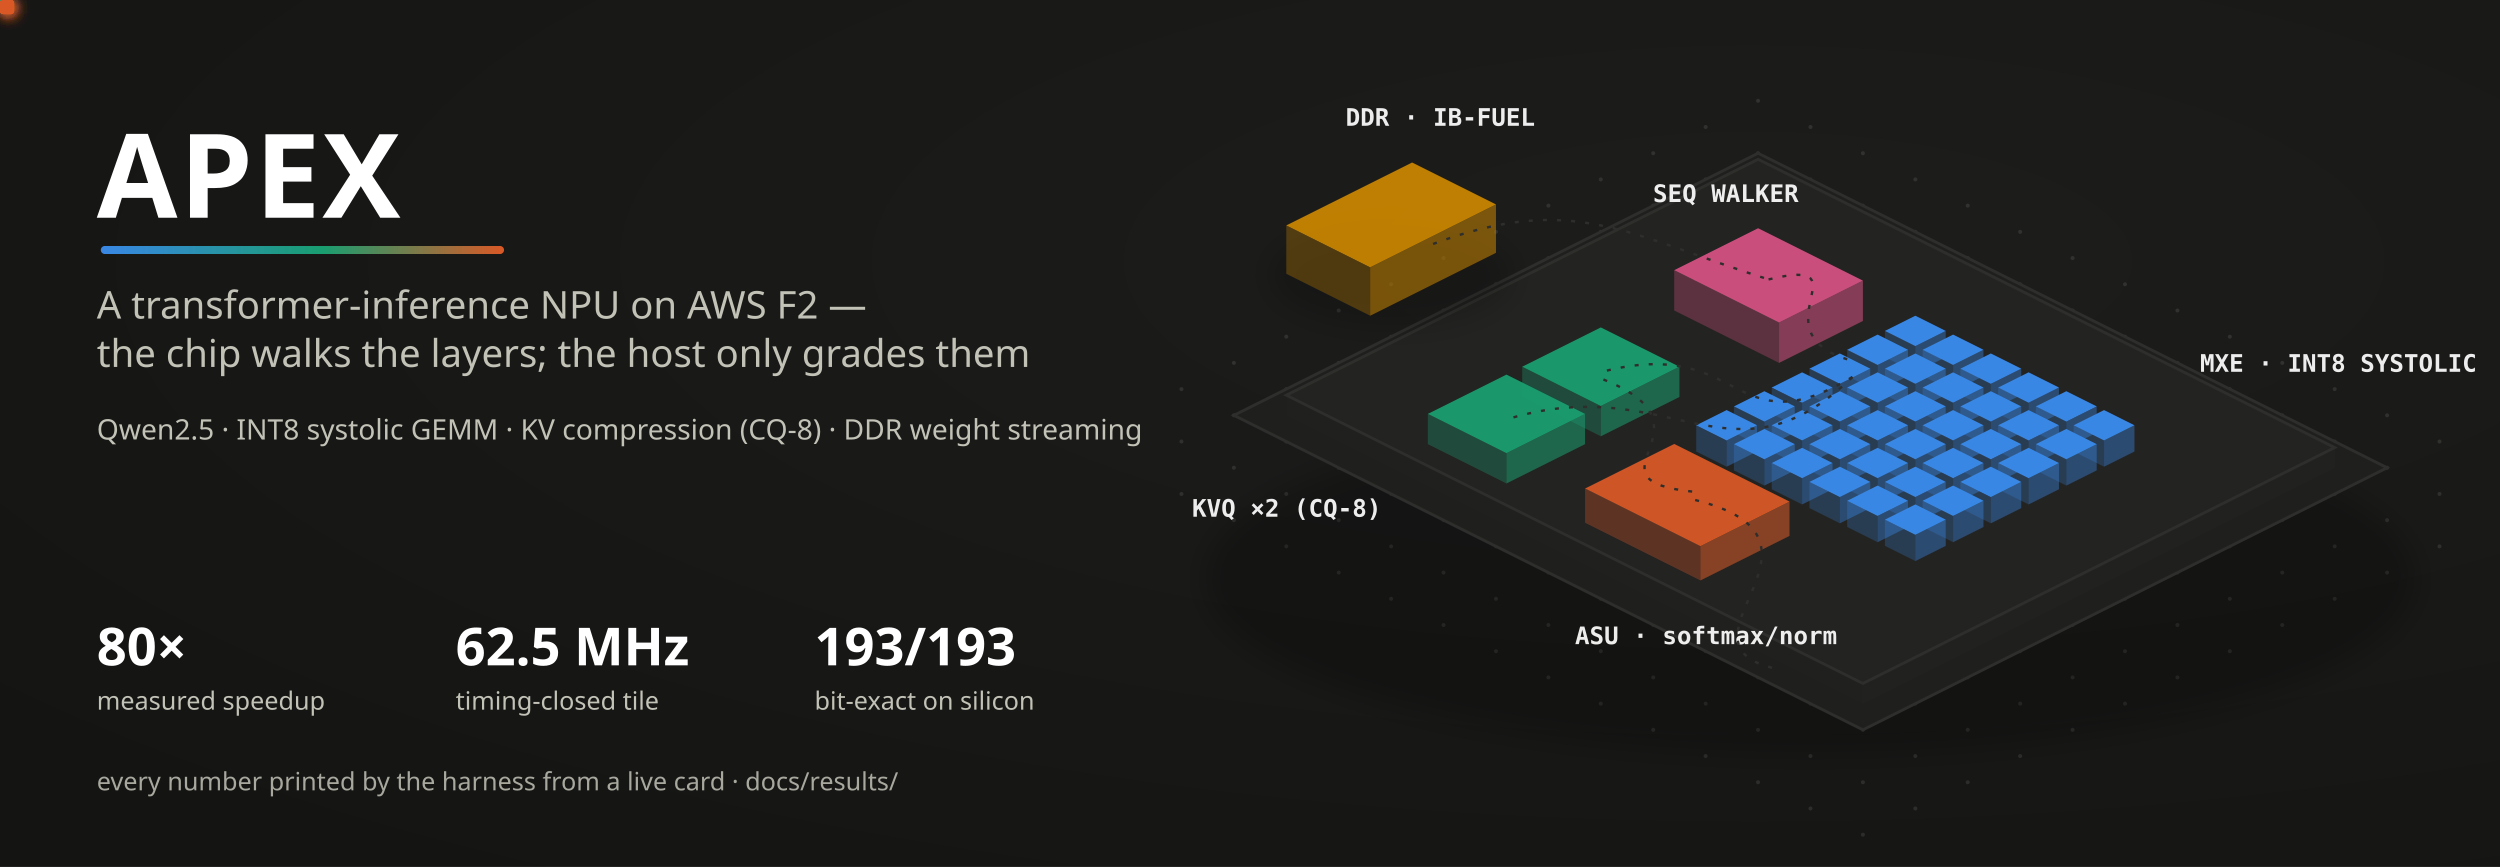
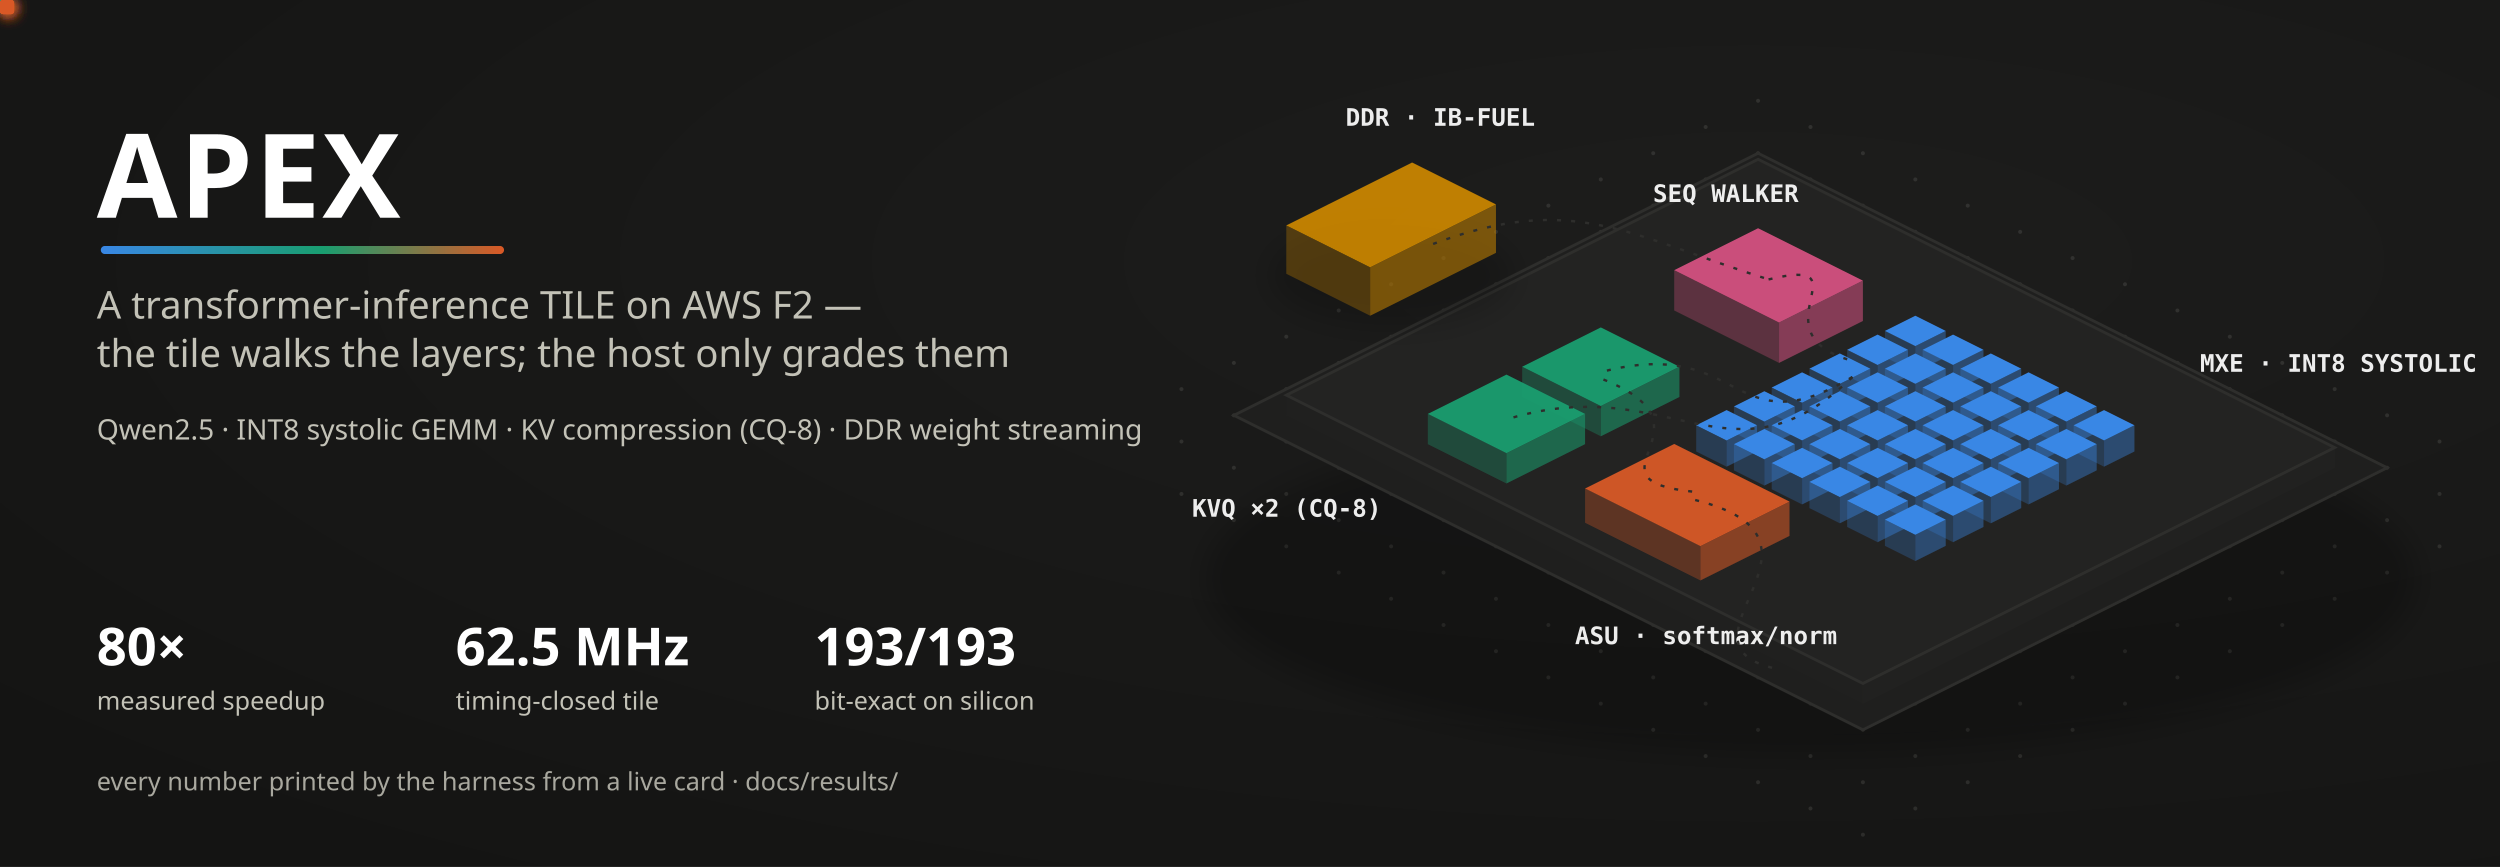
<svg xmlns="http://www.w3.org/2000/svg" viewBox="0 0 1240 430" font-family="ui-sans-serif,system-ui">
  <defs>
    <radialGradient id="bg" cx="70%" cy="30%" r="90%">
      <stop offset="0%" stop-color="#1d1d1c" />
      <stop offset="100%" stop-color="#141413" />
    </radialGradient>
    <filter id="soft" x="-60%" y="-60%" width="220%" height="220%">
      <feGaussianBlur stdDeviation="7" />
    </filter>
    <filter id="glow" x="-120%" y="-120%" width="340%" height="340%">
      <feGaussianBlur stdDeviation="3.4" result="b" />
      <feMerge>
        <feMergeNode in="b" />
        <feMergeNode in="SourceGraphic" />
      </feMerge>
    </filter>
    <linearGradient id="under" x1="0" y1="0" x2="1" y2="0">
      <stop offset="0%" stop-color="#3987e5" />
      <stop offset="55%" stop-color="#199e70" />
      <stop offset="100%" stop-color="#d95926" />
    </linearGradient>
  </defs>
  <rect width="1240" height="430" fill="url(#bg)" />
  <circle cx="872" cy="50" r="1" fill="#c3c2b7" opacity="0.13" />
  <circle cx="846" cy="63" r="1" fill="#c3c2b7" opacity="0.13" />
  <circle cx="820" cy="76" r="1" fill="#c3c2b7" opacity="0.13" />
  <circle cx="794" cy="89" r="1" fill="#c3c2b7" opacity="0.13" />
  <circle cx="768" cy="102" r="1" fill="#c3c2b7" opacity="0.13" />
  <circle cx="742" cy="115" r="1" fill="#c3c2b7" opacity="0.13" />
  <circle cx="716" cy="128" r="1" fill="#c3c2b7" opacity="0.13" />
  <circle cx="690" cy="141" r="1" fill="#c3c2b7" opacity="0.13" />
  <circle cx="664" cy="154" r="1" fill="#c3c2b7" opacity="0.13" />
  <circle cx="638" cy="167" r="1" fill="#c3c2b7" opacity="0.13" />
  <circle cx="612" cy="180" r="1" fill="#c3c2b7" opacity="0.13" />
  <circle cx="586" cy="193" r="1" fill="#c3c2b7" opacity="0.13" />
  <circle cx="898" cy="63" r="1" fill="#c3c2b7" opacity="0.13" />
  <circle cx="872" cy="76" r="1" fill="#c3c2b7" opacity="0.13" />
  <circle cx="846" cy="89" r="1" fill="#c3c2b7" opacity="0.13" />
  <circle cx="820" cy="102" r="1" fill="#c3c2b7" opacity="0.13" />
  <circle cx="794" cy="115" r="1" fill="#c3c2b7" opacity="0.13" />
  <circle cx="768" cy="128" r="1" fill="#c3c2b7" opacity="0.13" />
  <circle cx="742" cy="141" r="1" fill="#c3c2b7" opacity="0.13" />
  <circle cx="716" cy="154" r="1" fill="#c3c2b7" opacity="0.13" />
  <circle cx="690" cy="167" r="1" fill="#c3c2b7" opacity="0.13" />
  <circle cx="664" cy="180" r="1" fill="#c3c2b7" opacity="0.13" />
  <circle cx="638" cy="193" r="1" fill="#c3c2b7" opacity="0.13" />
  <circle cx="612" cy="206" r="1" fill="#c3c2b7" opacity="0.13" />
  <circle cx="586" cy="219" r="1" fill="#c3c2b7" opacity="0.13" />
  <circle cx="924" cy="76" r="1" fill="#c3c2b7" opacity="0.13" />
  <circle cx="898" cy="89" r="1" fill="#c3c2b7" opacity="0.13" />
  <circle cx="872" cy="102" r="1" fill="#c3c2b7" opacity="0.13" />
  <circle cx="846" cy="115" r="1" fill="#c3c2b7" opacity="0.13" />
  <circle cx="820" cy="128" r="1" fill="#c3c2b7" opacity="0.13" />
  <circle cx="794" cy="141" r="1" fill="#c3c2b7" opacity="0.13" />
  <circle cx="768" cy="154" r="1" fill="#c3c2b7" opacity="0.13" />
  <circle cx="742" cy="167" r="1" fill="#c3c2b7" opacity="0.13" />
  <circle cx="716" cy="180" r="1" fill="#c3c2b7" opacity="0.13" />
  <circle cx="690" cy="193" r="1" fill="#c3c2b7" opacity="0.13" />
  <circle cx="664" cy="206" r="1" fill="#c3c2b7" opacity="0.13" />
  <circle cx="638" cy="219" r="1" fill="#c3c2b7" opacity="0.13" />
  <circle cx="612" cy="232" r="1" fill="#c3c2b7" opacity="0.13" />
  <circle cx="586" cy="245" r="1" fill="#c3c2b7" opacity="0.13" />
  <circle cx="950" cy="89" r="1" fill="#c3c2b7" opacity="0.13" />
  <circle cx="924" cy="102" r="1" fill="#c3c2b7" opacity="0.13" />
  <circle cx="898" cy="115" r="1" fill="#c3c2b7" opacity="0.13" />
  <circle cx="872" cy="128" r="1" fill="#c3c2b7" opacity="0.13" />
  <circle cx="846" cy="141" r="1" fill="#c3c2b7" opacity="0.13" />
  <circle cx="820" cy="154" r="1" fill="#c3c2b7" opacity="0.13" />
  <circle cx="794" cy="167" r="1" fill="#c3c2b7" opacity="0.13" />
  <circle cx="768" cy="180" r="1" fill="#c3c2b7" opacity="0.13" />
  <circle cx="742" cy="193" r="1" fill="#c3c2b7" opacity="0.13" />
  <circle cx="716" cy="206" r="1" fill="#c3c2b7" opacity="0.13" />
  <circle cx="690" cy="219" r="1" fill="#c3c2b7" opacity="0.13" />
  <circle cx="664" cy="232" r="1" fill="#c3c2b7" opacity="0.13" />
  <circle cx="638" cy="245" r="1" fill="#c3c2b7" opacity="0.13" />
  <circle cx="612" cy="258" r="1" fill="#c3c2b7" opacity="0.13" />
  <circle cx="976" cy="102" r="1" fill="#c3c2b7" opacity="0.13" />
  <circle cx="950" cy="115" r="1" fill="#c3c2b7" opacity="0.13" />
  <circle cx="924" cy="128" r="1" fill="#c3c2b7" opacity="0.13" />
  <circle cx="898" cy="141" r="1" fill="#c3c2b7" opacity="0.13" />
  <circle cx="872" cy="154" r="1" fill="#c3c2b7" opacity="0.13" />
  <circle cx="846" cy="167" r="1" fill="#c3c2b7" opacity="0.13" />
  <circle cx="820" cy="180" r="1" fill="#c3c2b7" opacity="0.13" />
  <circle cx="794" cy="193" r="1" fill="#c3c2b7" opacity="0.13" />
  <circle cx="768" cy="206" r="1" fill="#c3c2b7" opacity="0.13" />
  <circle cx="742" cy="219" r="1" fill="#c3c2b7" opacity="0.13" />
  <circle cx="716" cy="232" r="1" fill="#c3c2b7" opacity="0.13" />
  <circle cx="690" cy="245" r="1" fill="#c3c2b7" opacity="0.13" />
  <circle cx="664" cy="258" r="1" fill="#c3c2b7" opacity="0.13" />
  <circle cx="638" cy="271" r="1" fill="#c3c2b7" opacity="0.13" />
  <circle cx="1002" cy="115" r="1" fill="#c3c2b7" opacity="0.13" />
  <circle cx="976" cy="128" r="1" fill="#c3c2b7" opacity="0.13" />
  <circle cx="950" cy="141" r="1" fill="#c3c2b7" opacity="0.13" />
  <circle cx="924" cy="154" r="1" fill="#c3c2b7" opacity="0.13" />
  <circle cx="898" cy="167" r="1" fill="#c3c2b7" opacity="0.13" />
  <circle cx="872" cy="180" r="1" fill="#c3c2b7" opacity="0.13" />
  <circle cx="846" cy="193" r="1" fill="#c3c2b7" opacity="0.13" />
  <circle cx="820" cy="206" r="1" fill="#c3c2b7" opacity="0.13" />
  <circle cx="794" cy="219" r="1" fill="#c3c2b7" opacity="0.13" />
  <circle cx="768" cy="232" r="1" fill="#c3c2b7" opacity="0.13" />
  <circle cx="742" cy="245" r="1" fill="#c3c2b7" opacity="0.13" />
  <circle cx="716" cy="258" r="1" fill="#c3c2b7" opacity="0.13" />
  <circle cx="690" cy="271" r="1" fill="#c3c2b7" opacity="0.13" />
  <circle cx="664" cy="284" r="1" fill="#c3c2b7" opacity="0.13" />
  <circle cx="1028" cy="128" r="1" fill="#c3c2b7" opacity="0.13" />
  <circle cx="1002" cy="141" r="1" fill="#c3c2b7" opacity="0.13" />
  <circle cx="976" cy="154" r="1" fill="#c3c2b7" opacity="0.13" />
  <circle cx="950" cy="167" r="1" fill="#c3c2b7" opacity="0.13" />
  <circle cx="924" cy="180" r="1" fill="#c3c2b7" opacity="0.13" />
  <circle cx="898" cy="193" r="1" fill="#c3c2b7" opacity="0.13" />
  <circle cx="872" cy="206" r="1" fill="#c3c2b7" opacity="0.13" />
  <circle cx="846" cy="219" r="1" fill="#c3c2b7" opacity="0.13" />
  <circle cx="820" cy="232" r="1" fill="#c3c2b7" opacity="0.13" />
  <circle cx="794" cy="245" r="1" fill="#c3c2b7" opacity="0.13" />
  <circle cx="768" cy="258" r="1" fill="#c3c2b7" opacity="0.13" />
  <circle cx="742" cy="271" r="1" fill="#c3c2b7" opacity="0.13" />
  <circle cx="716" cy="284" r="1" fill="#c3c2b7" opacity="0.13" />
  <circle cx="690" cy="297" r="1" fill="#c3c2b7" opacity="0.13" />
  <circle cx="1054" cy="141" r="1" fill="#c3c2b7" opacity="0.13" />
  <circle cx="1028" cy="154" r="1" fill="#c3c2b7" opacity="0.13" />
  <circle cx="1002" cy="167" r="1" fill="#c3c2b7" opacity="0.13" />
  <circle cx="976" cy="180" r="1" fill="#c3c2b7" opacity="0.13" />
  <circle cx="950" cy="193" r="1" fill="#c3c2b7" opacity="0.13" />
  <circle cx="924" cy="206" r="1" fill="#c3c2b7" opacity="0.13" />
  <circle cx="898" cy="219" r="1" fill="#c3c2b7" opacity="0.13" />
  <circle cx="872" cy="232" r="1" fill="#c3c2b7" opacity="0.13" />
  <circle cx="846" cy="245" r="1" fill="#c3c2b7" opacity="0.13" />
  <circle cx="820" cy="258" r="1" fill="#c3c2b7" opacity="0.13" />
  <circle cx="794" cy="271" r="1" fill="#c3c2b7" opacity="0.13" />
  <circle cx="768" cy="284" r="1" fill="#c3c2b7" opacity="0.13" />
  <circle cx="742" cy="297" r="1" fill="#c3c2b7" opacity="0.13" />
  <circle cx="716" cy="310" r="1" fill="#c3c2b7" opacity="0.13" />
  <circle cx="1080" cy="154" r="1" fill="#c3c2b7" opacity="0.13" />
  <circle cx="1054" cy="167" r="1" fill="#c3c2b7" opacity="0.13" />
  <circle cx="1028" cy="180" r="1" fill="#c3c2b7" opacity="0.13" />
  <circle cx="1002" cy="193" r="1" fill="#c3c2b7" opacity="0.13" />
  <circle cx="976" cy="206" r="1" fill="#c3c2b7" opacity="0.13" />
  <circle cx="950" cy="219" r="1" fill="#c3c2b7" opacity="0.13" />
  <circle cx="924" cy="232" r="1" fill="#c3c2b7" opacity="0.13" />
  <circle cx="898" cy="245" r="1" fill="#c3c2b7" opacity="0.13" />
  <circle cx="872" cy="258" r="1" fill="#c3c2b7" opacity="0.13" />
  <circle cx="846" cy="271" r="1" fill="#c3c2b7" opacity="0.13" />
  <circle cx="820" cy="284" r="1" fill="#c3c2b7" opacity="0.13" />
  <circle cx="794" cy="297" r="1" fill="#c3c2b7" opacity="0.13" />
  <circle cx="768" cy="310" r="1" fill="#c3c2b7" opacity="0.13" />
  <circle cx="742" cy="323" r="1" fill="#c3c2b7" opacity="0.13" />
  <circle cx="1106" cy="167" r="1" fill="#c3c2b7" opacity="0.13" />
  <circle cx="1080" cy="180" r="1" fill="#c3c2b7" opacity="0.13" />
  <circle cx="1054" cy="193" r="1" fill="#c3c2b7" opacity="0.13" />
  <circle cx="1028" cy="206" r="1" fill="#c3c2b7" opacity="0.13" />
  <circle cx="1002" cy="219" r="1" fill="#c3c2b7" opacity="0.13" />
  <circle cx="976" cy="232" r="1" fill="#c3c2b7" opacity="0.13" />
  <circle cx="950" cy="245" r="1" fill="#c3c2b7" opacity="0.13" />
  <circle cx="924" cy="258" r="1" fill="#c3c2b7" opacity="0.13" />
  <circle cx="898" cy="271" r="1" fill="#c3c2b7" opacity="0.13" />
  <circle cx="872" cy="284" r="1" fill="#c3c2b7" opacity="0.13" />
  <circle cx="846" cy="297" r="1" fill="#c3c2b7" opacity="0.13" />
  <circle cx="820" cy="310" r="1" fill="#c3c2b7" opacity="0.13" />
  <circle cx="794" cy="323" r="1" fill="#c3c2b7" opacity="0.13" />
  <circle cx="768" cy="336" r="1" fill="#c3c2b7" opacity="0.13" />
  <circle cx="1132" cy="180" r="1" fill="#c3c2b7" opacity="0.13" />
  <circle cx="1106" cy="193" r="1" fill="#c3c2b7" opacity="0.13" />
  <circle cx="1080" cy="206" r="1" fill="#c3c2b7" opacity="0.13" />
  <circle cx="1054" cy="219" r="1" fill="#c3c2b7" opacity="0.13" />
  <circle cx="1028" cy="232" r="1" fill="#c3c2b7" opacity="0.13" />
  <circle cx="1002" cy="245" r="1" fill="#c3c2b7" opacity="0.13" />
  <circle cx="976" cy="258" r="1" fill="#c3c2b7" opacity="0.13" />
  <circle cx="950" cy="271" r="1" fill="#c3c2b7" opacity="0.13" />
  <circle cx="924" cy="284" r="1" fill="#c3c2b7" opacity="0.13" />
  <circle cx="898" cy="297" r="1" fill="#c3c2b7" opacity="0.13" />
  <circle cx="872" cy="310" r="1" fill="#c3c2b7" opacity="0.13" />
  <circle cx="846" cy="323" r="1" fill="#c3c2b7" opacity="0.13" />
  <circle cx="820" cy="336" r="1" fill="#c3c2b7" opacity="0.13" />
  <circle cx="794" cy="349" r="1" fill="#c3c2b7" opacity="0.13" />
  <circle cx="1158" cy="193" r="1" fill="#c3c2b7" opacity="0.13" />
  <circle cx="1132" cy="206" r="1" fill="#c3c2b7" opacity="0.13" />
  <circle cx="1106" cy="219" r="1" fill="#c3c2b7" opacity="0.13" />
  <circle cx="1080" cy="232" r="1" fill="#c3c2b7" opacity="0.13" />
  <circle cx="1054" cy="245" r="1" fill="#c3c2b7" opacity="0.13" />
  <circle cx="1028" cy="258" r="1" fill="#c3c2b7" opacity="0.13" />
  <circle cx="1002" cy="271" r="1" fill="#c3c2b7" opacity="0.13" />
  <circle cx="976" cy="284" r="1" fill="#c3c2b7" opacity="0.13" />
  <circle cx="950" cy="297" r="1" fill="#c3c2b7" opacity="0.13" />
  <circle cx="924" cy="310" r="1" fill="#c3c2b7" opacity="0.13" />
  <circle cx="898" cy="323" r="1" fill="#c3c2b7" opacity="0.13" />
  <circle cx="872" cy="336" r="1" fill="#c3c2b7" opacity="0.13" />
  <circle cx="846" cy="349" r="1" fill="#c3c2b7" opacity="0.13" />
  <circle cx="820" cy="362" r="1" fill="#c3c2b7" opacity="0.13" />
  <circle cx="1184" cy="206" r="1" fill="#c3c2b7" opacity="0.13" />
  <circle cx="1158" cy="219" r="1" fill="#c3c2b7" opacity="0.13" />
  <circle cx="1132" cy="232" r="1" fill="#c3c2b7" opacity="0.13" />
  <circle cx="1106" cy="245" r="1" fill="#c3c2b7" opacity="0.13" />
  <circle cx="1080" cy="258" r="1" fill="#c3c2b7" opacity="0.13" />
  <circle cx="1054" cy="271" r="1" fill="#c3c2b7" opacity="0.13" />
  <circle cx="1028" cy="284" r="1" fill="#c3c2b7" opacity="0.13" />
  <circle cx="1002" cy="297" r="1" fill="#c3c2b7" opacity="0.13" />
  <circle cx="976" cy="310" r="1" fill="#c3c2b7" opacity="0.13" />
  <circle cx="950" cy="323" r="1" fill="#c3c2b7" opacity="0.13" />
  <circle cx="924" cy="336" r="1" fill="#c3c2b7" opacity="0.13" />
  <circle cx="898" cy="349" r="1" fill="#c3c2b7" opacity="0.13" />
  <circle cx="872" cy="362" r="1" fill="#c3c2b7" opacity="0.13" />
  <circle cx="846" cy="375" r="1" fill="#c3c2b7" opacity="0.13" />
  <circle cx="1210" cy="219" r="1" fill="#c3c2b7" opacity="0.13" />
  <circle cx="1184" cy="232" r="1" fill="#c3c2b7" opacity="0.13" />
  <circle cx="1158" cy="245" r="1" fill="#c3c2b7" opacity="0.13" />
  <circle cx="1132" cy="258" r="1" fill="#c3c2b7" opacity="0.13" />
  <circle cx="1106" cy="271" r="1" fill="#c3c2b7" opacity="0.13" />
  <circle cx="1080" cy="284" r="1" fill="#c3c2b7" opacity="0.13" />
  <circle cx="1054" cy="297" r="1" fill="#c3c2b7" opacity="0.13" />
  <circle cx="1028" cy="310" r="1" fill="#c3c2b7" opacity="0.13" />
  <circle cx="1002" cy="323" r="1" fill="#c3c2b7" opacity="0.13" />
  <circle cx="976" cy="336" r="1" fill="#c3c2b7" opacity="0.13" />
  <circle cx="950" cy="349" r="1" fill="#c3c2b7" opacity="0.13" />
  <circle cx="924" cy="362" r="1" fill="#c3c2b7" opacity="0.13" />
  <circle cx="898" cy="375" r="1" fill="#c3c2b7" opacity="0.13" />
  <circle cx="872" cy="388" r="1" fill="#c3c2b7" opacity="0.13" />
  <circle cx="1210" cy="245" r="1" fill="#c3c2b7" opacity="0.13" />
  <circle cx="1184" cy="258" r="1" fill="#c3c2b7" opacity="0.13" />
  <circle cx="1158" cy="271" r="1" fill="#c3c2b7" opacity="0.13" />
  <circle cx="1132" cy="284" r="1" fill="#c3c2b7" opacity="0.13" />
  <circle cx="1106" cy="297" r="1" fill="#c3c2b7" opacity="0.13" />
  <circle cx="1080" cy="310" r="1" fill="#c3c2b7" opacity="0.13" />
  <circle cx="1054" cy="323" r="1" fill="#c3c2b7" opacity="0.13" />
  <circle cx="1028" cy="336" r="1" fill="#c3c2b7" opacity="0.13" />
  <circle cx="1002" cy="349" r="1" fill="#c3c2b7" opacity="0.13" />
  <circle cx="976" cy="362" r="1" fill="#c3c2b7" opacity="0.13" />
  <circle cx="950" cy="375" r="1" fill="#c3c2b7" opacity="0.13" />
  <circle cx="924" cy="388" r="1" fill="#c3c2b7" opacity="0.13" />
  <circle cx="898" cy="401" r="1" fill="#c3c2b7" opacity="0.13" />
  <circle cx="1210" cy="271" r="1" fill="#c3c2b7" opacity="0.13" />
  <circle cx="1184" cy="284" r="1" fill="#c3c2b7" opacity="0.13" />
  <circle cx="1158" cy="297" r="1" fill="#c3c2b7" opacity="0.13" />
  <circle cx="1132" cy="310" r="1" fill="#c3c2b7" opacity="0.13" />
  <circle cx="1106" cy="323" r="1" fill="#c3c2b7" opacity="0.13" />
  <circle cx="1080" cy="336" r="1" fill="#c3c2b7" opacity="0.13" />
  <circle cx="1054" cy="349" r="1" fill="#c3c2b7" opacity="0.13" />
  <circle cx="1028" cy="362" r="1" fill="#c3c2b7" opacity="0.13" />
  <circle cx="1002" cy="375" r="1" fill="#c3c2b7" opacity="0.13" />
  <circle cx="976" cy="388" r="1" fill="#c3c2b7" opacity="0.13" />
  <circle cx="950" cy="401" r="1" fill="#c3c2b7" opacity="0.13" />
  <circle cx="924" cy="414" r="1" fill="#c3c2b7" opacity="0.13" />
  <ellipse cx="898" cy="287" rx="300" ry="86" fill="#000000" opacity="0.22" filter="url(#soft)" />
  <polygon points="1184.0,232.0 924.0,362.0 924.0,362.0 1184.0,232.0" fill="#1f1f1e" opacity="0.5" />
  <polygon points="612.0,206.0 924.0,362.0 924.0,362.0 612.0,206.0" fill="#1f1f1e" opacity="0.3" />
  <polygon points="872.0,76.0 1184.0,232.0 924.0,362.0 612.0,206.0" fill="#1f1f1e" stroke="#2e2e2c" stroke-width="1.4" />
  <polygon points="1158.0,222.0 924.0,339.0 924.0,349.0 1158.0,232.0" fill="#232322" opacity="0.5" />
  <polygon points="638.0,196.0 924.0,339.0 924.0,349.0 638.0,206.0" fill="#232322" opacity="0.3" />
  <polygon points="872.0,79.0 1158.0,222.0 924.0,339.0 638.0,196.0" fill="#232322" stroke="#2e2e2c" stroke-width="1.4" />
  <ellipse cx="690.0" cy="136.6" rx="60" ry="25" fill="#000000" opacity="0.18" filter="url(#soft)" />
  <polygon points="700.4,80.6 742.0,101.4 679.6,132.6 638.0,111.8" fill="#c98500" opacity="0.94" />
  <polygon points="742.0,101.4 679.6,132.6 679.6,156.6 742.0,125.4" fill="#c98500" opacity="0.55" />
  <polygon points="638.0,111.8 679.6,132.6 679.6,156.6 638.0,135.8" fill="#c98500" opacity="0.32" />
  <text x="714.4" y="62.4" font-family="ui-monospace,Menlo,monospace" font-size="12" fill="#ffffff" text-anchor="middle" font-weight="600" opacity="0.92">DDR · IB-FUEL</text>
  <polygon points="872.0,113.2 924.0,139.2 882.4,160.0 830.4,134.0" fill="#d55181" opacity="0.94" />
  <polygon points="924.0,139.2 882.4,160.0 882.4,180.0 924.0,159.2" fill="#d55181" opacity="0.55" />
  <polygon points="830.4,134.0 882.4,160.0 882.4,180.0 830.4,154.0" fill="#d55181" opacity="0.32" />
  <text x="856.0" y="100.2" font-family="ui-monospace,Menlo,monospace" font-size="12" fill="#ffffff" text-anchor="middle" font-weight="600" opacity="0.92">SEQ WALKER</text>
  <polygon points="950.0,156.6 965.08,164.14 950.0,171.68 934.92,164.14" fill="#3987e5">
    <animate attributeName="opacity" values="0.38;1;0.38" dur="1.9s" begin="0.00s" repeatCount="indefinite" />
  </polygon>
  <polygon points="965.08,164.14 950.0,171.68 950.0,184.68 965.08,177.14" fill="#3987e5" opacity="0.4" />
  <polygon points="934.92,164.14 950.0,171.68 950.0,184.68 934.92,177.14" fill="#3987e5" opacity="0.25" />
  <polygon points="931.28,165.96 946.36,173.5 931.28,181.04 916.2,173.5" fill="#3987e5">
    <animate attributeName="opacity" values="0.38;1;0.38" dur="1.9s" begin="0.16s" repeatCount="indefinite" />
  </polygon>
  <polygon points="946.36,173.5 931.28,181.04 931.28,194.04 946.36,186.5" fill="#3987e5" opacity="0.4" />
  <polygon points="916.2,173.5 931.28,181.04 931.28,194.04 916.2,186.5" fill="#3987e5" opacity="0.25" />
  <polygon points="912.56,175.32 927.64,182.86 912.56,190.4 897.48,182.86" fill="#3987e5">
    <animate attributeName="opacity" values="0.38;1;0.38" dur="1.9s" begin="0.32s" repeatCount="indefinite" />
  </polygon>
  <polygon points="927.64,182.86 912.56,190.4 912.56,203.4 927.64,195.86" fill="#3987e5" opacity="0.4" />
  <polygon points="897.48,182.86 912.56,190.4 912.56,203.4 897.48,195.86" fill="#3987e5" opacity="0.25" />
  <polygon points="893.84,184.68 908.92,192.22 893.84,199.76 878.76,192.22" fill="#3987e5">
    <animate attributeName="opacity" values="0.38;1;0.38" dur="1.9s" begin="0.48s" repeatCount="indefinite" />
  </polygon>
  <polygon points="908.92,192.22 893.84,199.76 893.84,212.76 908.92,205.22" fill="#3987e5" opacity="0.4" />
  <polygon points="878.76,192.22 893.84,199.76 893.84,212.76 878.76,205.22" fill="#3987e5" opacity="0.25" />
  <polygon points="875.12,194.04 890.2,201.58 875.12,209.12 860.04,201.58" fill="#3987e5">
    <animate attributeName="opacity" values="0.38;1;0.38" dur="1.9s" begin="0.64s" repeatCount="indefinite" />
  </polygon>
  <polygon points="890.2,201.58 875.12,209.12 875.12,222.12 890.2,214.58" fill="#3987e5" opacity="0.4" />
  <polygon points="860.04,201.58 875.12,209.12 875.12,222.12 860.04,214.58" fill="#3987e5" opacity="0.25" />
  <polygon points="856.4,203.4 871.48,210.94 856.4,218.48 841.32,210.94" fill="#3987e5">
    <animate attributeName="opacity" values="0.38;1;0.38" dur="1.9s" begin="0.80s" repeatCount="indefinite" />
  </polygon>
  <polygon points="871.48,210.94 856.4,218.48 856.4,231.48 871.48,223.94" fill="#3987e5" opacity="0.4" />
  <polygon points="841.32,210.94 856.4,218.48 856.4,231.48 841.32,223.94" fill="#3987e5" opacity="0.25" />
  <polygon points="968.72,165.96 983.8,173.5 968.72,181.04 953.64,173.5" fill="#3987e5">
    <animate attributeName="opacity" values="0.38;1;0.38" dur="1.9s" begin="0.16s" repeatCount="indefinite" />
  </polygon>
  <polygon points="983.8,173.5 968.72,181.04 968.72,194.04 983.8,186.5" fill="#3987e5" opacity="0.4" />
  <polygon points="953.64,173.5 968.72,181.04 968.72,194.04 953.64,186.5" fill="#3987e5" opacity="0.25" />
  <polygon points="950.0,175.32 965.08,182.86 950.0,190.4 934.92,182.86" fill="#3987e5">
    <animate attributeName="opacity" values="0.38;1;0.38" dur="1.9s" begin="0.32s" repeatCount="indefinite" />
  </polygon>
  <polygon points="965.08,182.86 950.0,190.4 950.0,203.4 965.08,195.86" fill="#3987e5" opacity="0.4" />
  <polygon points="934.92,182.86 950.0,190.4 950.0,203.4 934.92,195.86" fill="#3987e5" opacity="0.25" />
  <polygon points="931.28,184.68 946.36,192.22 931.28,199.76 916.2,192.22" fill="#3987e5">
    <animate attributeName="opacity" values="0.38;1;0.38" dur="1.9s" begin="0.48s" repeatCount="indefinite" />
  </polygon>
  <polygon points="946.36,192.22 931.28,199.76 931.28,212.76 946.36,205.22" fill="#3987e5" opacity="0.4" />
  <polygon points="916.2,192.22 931.28,199.76 931.28,212.76 916.2,205.22" fill="#3987e5" opacity="0.25" />
  <polygon points="912.56,194.04 927.64,201.58 912.56,209.12 897.48,201.58" fill="#3987e5">
    <animate attributeName="opacity" values="0.38;1;0.38" dur="1.9s" begin="0.64s" repeatCount="indefinite" />
  </polygon>
  <polygon points="927.64,201.58 912.56,209.12 912.56,222.12 927.64,214.58" fill="#3987e5" opacity="0.4" />
  <polygon points="897.48,201.58 912.56,209.12 912.56,222.12 897.48,214.58" fill="#3987e5" opacity="0.25" />
  <polygon points="893.84,203.4 908.92,210.94 893.84,218.48 878.76,210.94" fill="#3987e5">
    <animate attributeName="opacity" values="0.38;1;0.38" dur="1.9s" begin="0.80s" repeatCount="indefinite" />
  </polygon>
  <polygon points="908.92,210.94 893.84,218.48 893.84,231.48 908.92,223.94" fill="#3987e5" opacity="0.4" />
  <polygon points="878.76,210.94 893.84,218.48 893.84,231.48 878.76,223.94" fill="#3987e5" opacity="0.25" />
  <polygon points="875.12,212.76 890.2,220.3 875.12,227.84 860.04,220.3" fill="#3987e5">
    <animate attributeName="opacity" values="0.38;1;0.38" dur="1.9s" begin="0.96s" repeatCount="indefinite" />
  </polygon>
  <polygon points="890.2,220.3 875.12,227.84 875.12,240.84 890.2,233.3" fill="#3987e5" opacity="0.4" />
  <polygon points="860.04,220.3 875.12,227.84 875.12,240.84 860.04,233.3" fill="#3987e5" opacity="0.25" />
  <polygon points="987.44,175.32 1002.52,182.86 987.44,190.4 972.36,182.86" fill="#3987e5">
    <animate attributeName="opacity" values="0.38;1;0.38" dur="1.9s" begin="0.32s" repeatCount="indefinite" />
  </polygon>
  <polygon points="1002.52,182.86 987.44,190.4 987.44,203.4 1002.52,195.86" fill="#3987e5" opacity="0.4" />
  <polygon points="972.36,182.86 987.44,190.4 987.44,203.4 972.36,195.86" fill="#3987e5" opacity="0.25" />
  <polygon points="968.72,184.68 983.8,192.22 968.72,199.76 953.64,192.22" fill="#3987e5">
    <animate attributeName="opacity" values="0.38;1;0.38" dur="1.9s" begin="0.48s" repeatCount="indefinite" />
  </polygon>
  <polygon points="983.8,192.22 968.72,199.76 968.72,212.76 983.8,205.22" fill="#3987e5" opacity="0.4" />
  <polygon points="953.64,192.22 968.72,199.76 968.72,212.76 953.64,205.22" fill="#3987e5" opacity="0.25" />
  <polygon points="950.0,194.04 965.08,201.58 950.0,209.12 934.92,201.58" fill="#3987e5">
    <animate attributeName="opacity" values="0.38;1;0.38" dur="1.9s" begin="0.64s" repeatCount="indefinite" />
  </polygon>
  <polygon points="965.08,201.58 950.0,209.12 950.0,222.12 965.08,214.58" fill="#3987e5" opacity="0.4" />
  <polygon points="934.92,201.58 950.0,209.12 950.0,222.12 934.92,214.58" fill="#3987e5" opacity="0.25" />
  <polygon points="931.28,203.4 946.36,210.94 931.28,218.48 916.2,210.94" fill="#3987e5">
    <animate attributeName="opacity" values="0.38;1;0.38" dur="1.9s" begin="0.80s" repeatCount="indefinite" />
  </polygon>
  <polygon points="946.36,210.94 931.28,218.48 931.28,231.48 946.36,223.94" fill="#3987e5" opacity="0.4" />
  <polygon points="916.2,210.94 931.28,218.48 931.28,231.48 916.2,223.94" fill="#3987e5" opacity="0.25" />
  <polygon points="912.56,212.76 927.64,220.3 912.56,227.84 897.48,220.3" fill="#3987e5">
    <animate attributeName="opacity" values="0.38;1;0.38" dur="1.9s" begin="0.96s" repeatCount="indefinite" />
  </polygon>
  <polygon points="927.64,220.3 912.56,227.84 912.56,240.84 927.64,233.3" fill="#3987e5" opacity="0.4" />
  <polygon points="897.48,220.3 912.56,227.84 912.56,240.84 897.48,233.3" fill="#3987e5" opacity="0.25" />
  <polygon points="893.84,222.12 908.92,229.66 893.84,237.2 878.76,229.66" fill="#3987e5">
    <animate attributeName="opacity" values="0.38;1;0.38" dur="1.9s" begin="1.12s" repeatCount="indefinite" />
  </polygon>
  <polygon points="908.92,229.66 893.84,237.2 893.84,250.2 908.92,242.66" fill="#3987e5" opacity="0.4" />
  <polygon points="878.76,229.66 893.84,237.2 893.84,250.2 878.76,242.66" fill="#3987e5" opacity="0.25" />
  <polygon points="1006.16,184.68 1021.24,192.22 1006.16,199.76 991.08,192.22" fill="#3987e5">
    <animate attributeName="opacity" values="0.38;1;0.38" dur="1.9s" begin="0.48s" repeatCount="indefinite" />
  </polygon>
  <polygon points="1021.24,192.22 1006.16,199.76 1006.16,212.76 1021.24,205.22" fill="#3987e5" opacity="0.4" />
  <polygon points="991.08,192.22 1006.16,199.76 1006.16,212.76 991.08,205.22" fill="#3987e5" opacity="0.25" />
  <polygon points="987.44,194.04 1002.52,201.58 987.44,209.12 972.36,201.58" fill="#3987e5">
    <animate attributeName="opacity" values="0.38;1;0.38" dur="1.9s" begin="0.64s" repeatCount="indefinite" />
  </polygon>
  <polygon points="1002.52,201.58 987.44,209.12 987.44,222.12 1002.52,214.58" fill="#3987e5" opacity="0.4" />
  <polygon points="972.36,201.58 987.44,209.12 987.44,222.12 972.36,214.58" fill="#3987e5" opacity="0.25" />
  <polygon points="968.72,203.4 983.8,210.94 968.72,218.48 953.64,210.94" fill="#3987e5">
    <animate attributeName="opacity" values="0.38;1;0.38" dur="1.9s" begin="0.80s" repeatCount="indefinite" />
  </polygon>
  <polygon points="983.8,210.94 968.72,218.48 968.72,231.48 983.8,223.94" fill="#3987e5" opacity="0.4" />
  <polygon points="953.64,210.94 968.72,218.48 968.72,231.48 953.64,223.94" fill="#3987e5" opacity="0.25" />
  <polygon points="950.0,212.76 965.08,220.3 950.0,227.84 934.92,220.3" fill="#3987e5">
    <animate attributeName="opacity" values="0.38;1;0.38" dur="1.9s" begin="0.96s" repeatCount="indefinite" />
  </polygon>
  <polygon points="965.08,220.3 950.0,227.84 950.0,240.84 965.08,233.3" fill="#3987e5" opacity="0.4" />
  <polygon points="934.92,220.3 950.0,227.84 950.0,240.84 934.92,233.3" fill="#3987e5" opacity="0.25" />
  <polygon points="931.28,222.12 946.36,229.66 931.28,237.2 916.2,229.66" fill="#3987e5">
    <animate attributeName="opacity" values="0.38;1;0.38" dur="1.9s" begin="1.12s" repeatCount="indefinite" />
  </polygon>
  <polygon points="946.36,229.66 931.28,237.2 931.28,250.2 946.36,242.66" fill="#3987e5" opacity="0.4" />
  <polygon points="916.2,229.66 931.28,237.2 931.28,250.2 916.2,242.66" fill="#3987e5" opacity="0.25" />
  <polygon points="912.56,231.48 927.64,239.02 912.56,246.56 897.48,239.02" fill="#3987e5">
    <animate attributeName="opacity" values="0.38;1;0.38" dur="1.9s" begin="1.28s" repeatCount="indefinite" />
  </polygon>
  <polygon points="927.64,239.02 912.56,246.56 912.56,259.56 927.64,252.02" fill="#3987e5" opacity="0.4" />
  <polygon points="897.48,239.02 912.56,246.56 912.56,259.56 897.48,252.02" fill="#3987e5" opacity="0.25" />
  <polygon points="1024.88,194.04 1039.96,201.58 1024.88,209.12 1009.8,201.58" fill="#3987e5">
    <animate attributeName="opacity" values="0.38;1;0.38" dur="1.9s" begin="0.64s" repeatCount="indefinite" />
  </polygon>
  <polygon points="1039.96,201.58 1024.88,209.12 1024.88,222.12 1039.96,214.58" fill="#3987e5" opacity="0.4" />
  <polygon points="1009.8,201.58 1024.88,209.12 1024.88,222.12 1009.8,214.58" fill="#3987e5" opacity="0.25" />
  <polygon points="1006.16,203.4 1021.24,210.94 1006.16,218.48 991.08,210.94" fill="#3987e5">
    <animate attributeName="opacity" values="0.38;1;0.38" dur="1.9s" begin="0.80s" repeatCount="indefinite" />
  </polygon>
  <polygon points="1021.24,210.94 1006.16,218.48 1006.16,231.48 1021.24,223.94" fill="#3987e5" opacity="0.4" />
  <polygon points="991.08,210.94 1006.16,218.48 1006.16,231.48 991.08,223.94" fill="#3987e5" opacity="0.25" />
  <polygon points="987.44,212.76 1002.52,220.3 987.44,227.84 972.36,220.3" fill="#3987e5">
    <animate attributeName="opacity" values="0.38;1;0.38" dur="1.9s" begin="0.96s" repeatCount="indefinite" />
  </polygon>
  <polygon points="1002.52,220.3 987.44,227.84 987.44,240.84 1002.52,233.3" fill="#3987e5" opacity="0.4" />
  <polygon points="972.36,220.3 987.44,227.84 987.44,240.84 972.36,233.3" fill="#3987e5" opacity="0.25" />
  <polygon points="968.72,222.12 983.8,229.66 968.72,237.2 953.64,229.66" fill="#3987e5">
    <animate attributeName="opacity" values="0.38;1;0.38" dur="1.9s" begin="1.12s" repeatCount="indefinite" />
  </polygon>
  <polygon points="983.8,229.66 968.72,237.2 968.72,250.2 983.8,242.66" fill="#3987e5" opacity="0.4" />
  <polygon points="953.64,229.66 968.72,237.2 968.72,250.2 953.64,242.66" fill="#3987e5" opacity="0.25" />
  <polygon points="950.0,231.48 965.08,239.02 950.0,246.56 934.92,239.02" fill="#3987e5">
    <animate attributeName="opacity" values="0.38;1;0.38" dur="1.9s" begin="1.28s" repeatCount="indefinite" />
  </polygon>
  <polygon points="965.08,239.02 950.0,246.56 950.0,259.56 965.08,252.02" fill="#3987e5" opacity="0.4" />
  <polygon points="934.92,239.02 950.0,246.56 950.0,259.56 934.92,252.02" fill="#3987e5" opacity="0.25" />
  <polygon points="931.28,240.84 946.36,248.38 931.28,255.92 916.2,248.38" fill="#3987e5">
    <animate attributeName="opacity" values="0.38;1;0.38" dur="1.9s" begin="1.44s" repeatCount="indefinite" />
  </polygon>
  <polygon points="946.36,248.38 931.28,255.92 931.28,268.92 946.36,261.38" fill="#3987e5" opacity="0.4" />
  <polygon points="916.2,248.38 931.28,255.92 931.28,268.92 916.2,261.38" fill="#3987e5" opacity="0.25" />
  <polygon points="1043.6,203.4 1058.68,210.94 1043.6,218.48 1028.52,210.94" fill="#3987e5">
    <animate attributeName="opacity" values="0.38;1;0.38" dur="1.9s" begin="0.80s" repeatCount="indefinite" />
  </polygon>
  <polygon points="1058.68,210.94 1043.6,218.48 1043.6,231.48 1058.68,223.94" fill="#3987e5" opacity="0.4" />
  <polygon points="1028.52,210.94 1043.6,218.48 1043.6,231.48 1028.52,223.94" fill="#3987e5" opacity="0.25" />
  <polygon points="1024.88,212.76 1039.96,220.3 1024.88,227.84 1009.8,220.3" fill="#3987e5">
    <animate attributeName="opacity" values="0.38;1;0.38" dur="1.9s" begin="0.96s" repeatCount="indefinite" />
  </polygon>
  <polygon points="1039.96,220.3 1024.88,227.84 1024.88,240.84 1039.96,233.3" fill="#3987e5" opacity="0.4" />
  <polygon points="1009.8,220.3 1024.88,227.84 1024.88,240.84 1009.8,233.3" fill="#3987e5" opacity="0.25" />
  <polygon points="1006.16,222.12 1021.24,229.66 1006.16,237.2 991.08,229.66" fill="#3987e5">
    <animate attributeName="opacity" values="0.38;1;0.38" dur="1.9s" begin="1.12s" repeatCount="indefinite" />
  </polygon>
  <polygon points="1021.24,229.66 1006.16,237.2 1006.16,250.2 1021.24,242.66" fill="#3987e5" opacity="0.4" />
  <polygon points="991.08,229.66 1006.16,237.2 1006.16,250.2 991.08,242.66" fill="#3987e5" opacity="0.25" />
  <polygon points="987.44,231.48 1002.52,239.02 987.44,246.56 972.36,239.02" fill="#3987e5">
    <animate attributeName="opacity" values="0.38;1;0.38" dur="1.9s" begin="1.28s" repeatCount="indefinite" />
  </polygon>
  <polygon points="1002.52,239.02 987.44,246.56 987.44,259.56 1002.52,252.02" fill="#3987e5" opacity="0.4" />
  <polygon points="972.36,239.02 987.44,246.56 987.44,259.56 972.36,252.02" fill="#3987e5" opacity="0.25" />
  <polygon points="968.72,240.84 983.8,248.38 968.72,255.92 953.64,248.38" fill="#3987e5">
    <animate attributeName="opacity" values="0.38;1;0.38" dur="1.9s" begin="1.44s" repeatCount="indefinite" />
  </polygon>
  <polygon points="983.8,248.38 968.72,255.92 968.72,268.92 983.8,261.38" fill="#3987e5" opacity="0.4" />
  <polygon points="953.64,248.38 968.72,255.92 968.72,268.92 953.64,261.38" fill="#3987e5" opacity="0.25" />
  <polygon points="950.0,250.2 965.08,257.74 950.0,265.28 934.92,257.74" fill="#3987e5">
    <animate attributeName="opacity" values="0.38;1;0.38" dur="1.9s" begin="1.60s" repeatCount="indefinite" />
  </polygon>
  <polygon points="965.08,257.74 950.0,265.28 950.0,278.28 965.08,270.74" fill="#3987e5" opacity="0.4" />
  <polygon points="934.92,257.74 950.0,265.28 950.0,278.28 934.92,270.74" fill="#3987e5" opacity="0.25" />
  <text x="1091.2" y="184.4" font-family="ui-monospace,Menlo,monospace" font-size="12" fill="#ffffff" text-anchor="start" font-weight="600" opacity="0.92">MXE · INT8 SYSTOLIC</text>
  <polygon points="794.0,162.4 833.0,181.9 794.0,201.4 755.0,181.9" fill="#199e70" opacity="0.94" />
  <polygon points="833.0,181.9 794.0,201.4 794.0,216.4 833.0,196.9" fill="#199e70" opacity="0.55" />
  <polygon points="755.0,181.9 794.0,201.4 794.0,216.4 755.0,196.9" fill="#199e70" opacity="0.32" />
  <polygon points="747.2,185.8 786.2,205.3 747.2,224.8 708.2,205.3" fill="#199e70" opacity="0.94" />
  <polygon points="786.2,205.3 747.2,224.8 747.2,239.8 786.2,220.3" fill="#199e70" opacity="0.55" />
  <polygon points="708.2,205.3 747.2,224.8 747.2,239.8 708.2,220.3" fill="#199e70" opacity="0.32" />
  <text x="638.2" y="256.3" font-family="ui-monospace,Menlo,monospace" font-size="12" fill="#ffffff" text-anchor="middle" font-weight="600" opacity="0.92">KVQ ×2 (CQ-8)</text>
  <polygon points="830.4,220.2 887.6,248.8 843.4,270.9 786.2,242.3" fill="#d95926" opacity="0.94" />
  <polygon points="887.6,248.8 843.4,270.9 843.4,287.9 887.6,265.8" fill="#d95926" opacity="0.55" />
  <polygon points="786.2,242.3 843.4,270.9 843.4,287.9 786.2,259.3" fill="#d95926" opacity="0.32" />
  <text x="846.2" y="319.5" font-family="ui-monospace,Menlo,monospace" font-size="12" fill="#ffffff" text-anchor="middle" font-weight="600" opacity="0.92">ASU · softmax/norm</text>
  <path d="M 710.8 121.0 C 780.8 95.0, 807.2 116.6, 877.2 138.6" stroke="#2e2e2c" stroke-width="1.2" fill="none" stroke-dasharray="2 5" />
  <path d="M 877.2 138.6 C 927.2 126.6, 868.8 165.0, 918.8 179.0" stroke="#2e2e2c" stroke-width="1.2" fill="none" stroke-dasharray="2 5" />
  <path d="M 918.8 187.0 C 858.8 223.0, 865.3 166.25, 795.3 184.25" stroke="#2e2e2c" stroke-width="1.2" fill="none" stroke-dasharray="2 5" />
  <path d="M 918.8 187.0 C 858.8 245.0, 828.5 183.65, 748.5 207.65" stroke="#2e2e2c" stroke-width="1.2" fill="none" stroke-dasharray="2 5" />
  <path d="M 795.3 188.25 C 855.3 212.25, 780.8 238.0, 840.8 244.0" stroke="#2e2e2c" stroke-width="1.2" fill="none" stroke-dasharray="2 5" />
  <path d="M 840.8 248.0 C 920.8 268.0, 822.4 320.0, 882.4 332.0" stroke="#2e2e2c" stroke-width="1.2" fill="none" stroke-dasharray="2 5" />
  <circle r="4" fill="#c98500" filter="url(#glow)" opacity="0.9">
    <animateMotion dur="2.8s" begin="0.00s" repeatCount="indefinite" path="M 710.8 121.0 C 780.8 95.0, 807.2 116.6, 877.2 138.6" />
    <animate attributeName="opacity" values="0;0.9;0.9;0" dur="2.8s" begin="0.00s" repeatCount="indefinite" />
  </circle>
  <circle r="4" fill="#c98500" filter="url(#glow)" opacity="0.9">
    <animateMotion dur="2.8s" begin="0.35s" repeatCount="indefinite" path="M 710.8 121.0 C 780.8 95.0, 807.2 116.6, 877.2 138.6" />
    <animate attributeName="opacity" values="0;0.9;0.9;0" dur="2.8s" begin="0.35s" repeatCount="indefinite" />
  </circle>
  <circle r="4" fill="#c98500" filter="url(#glow)" opacity="0.9">
    <animateMotion dur="2.8s" begin="0.70s" repeatCount="indefinite" path="M 710.8 121.0 C 780.8 95.0, 807.2 116.6, 877.2 138.6" />
    <animate attributeName="opacity" values="0;0.9;0.9;0" dur="2.8s" begin="0.70s" repeatCount="indefinite" />
  </circle>
  <circle r="4" fill="#c98500" filter="url(#glow)" opacity="0.9">
    <animateMotion dur="2.8s" begin="1.05s" repeatCount="indefinite" path="M 710.8 121.0 C 780.8 95.0, 807.2 116.6, 877.2 138.6" />
    <animate attributeName="opacity" values="0;0.9;0.9;0" dur="2.8s" begin="1.05s" repeatCount="indefinite" />
  </circle>
  <circle r="4.5" fill="#d55181" filter="url(#glow)">
    <animateMotion dur="2.4s" begin="0.8s" repeatCount="indefinite" path="M 877.2 138.6 C 927.2 126.6, 868.8 165.0, 918.8 179.0" />
    <animate attributeName="opacity" values="0;1;1;0" dur="2.4s" begin="0.8s" repeatCount="indefinite" />
  </circle>
  <circle r="4" fill="#3987e5" filter="url(#glow)">
    <animateMotion dur="3.0s" begin="1.2s" repeatCount="indefinite" path="M 918.8 187.0 C 858.8 223.0, 865.3 166.25, 795.3 184.25" />
    <animate attributeName="opacity" values="0;1;1;0" dur="3.0s" begin="1.2s" repeatCount="indefinite" />
  </circle>
  <circle r="4" fill="#3987e5" filter="url(#glow)">
    <animateMotion dur="3.0s" begin="2.7s" repeatCount="indefinite" path="M 918.8 187.0 C 858.8 245.0, 828.5 183.65, 748.5 207.65" />
    <animate attributeName="opacity" values="0;1;1;0" dur="3.0s" begin="2.7s" repeatCount="indefinite" />
  </circle>
  <circle r="4" fill="#199e70" filter="url(#glow)">
    <animateMotion dur="2.6s" begin="1.9s" repeatCount="indefinite" path="M 795.3 188.25 C 855.3 212.25, 780.8 238.0, 840.8 244.0" />
    <animate attributeName="opacity" values="0;1;1;0" dur="2.6s" begin="1.9s" repeatCount="indefinite" />
  </circle>
  <rect width="7" height="7" rx="1.5" fill="#d95926" filter="url(#glow)">
    <animateMotion dur="2.2s" begin="2.30s" repeatCount="indefinite" path="M 840.8 248.0 C 920.8 268.0, 822.4 320.0, 882.4 332.0" />
    <animate attributeName="opacity" values="0;1;0.9;0" dur="2.2s" begin="2.30s" repeatCount="indefinite" />
  </rect>
  <rect width="7" height="7" rx="1.5" fill="#d95926" filter="url(#glow)">
    <animateMotion dur="2.2s" begin="3.03s" repeatCount="indefinite" path="M 840.8 248.0 C 920.8 268.0, 822.4 320.0, 882.4 332.0" />
    <animate attributeName="opacity" values="0;1;0.9;0" dur="2.2s" begin="3.03s" repeatCount="indefinite" />
  </rect>
  <rect width="7" height="7" rx="1.5" fill="#d95926" filter="url(#glow)">
    <animateMotion dur="2.2s" begin="3.76s" repeatCount="indefinite" path="M 840.8 248.0 C 920.8 268.0, 822.4 320.0, 882.4 332.0" />
    <animate attributeName="opacity" values="0;1;0.9;0" dur="2.2s" begin="3.76s" repeatCount="indefinite" />
  </rect>
  <text x="48" y="108" font-size="58" font-weight="800" fill="#ffffff" letter-spacing="1">APEX</text>
  <rect x="50" y="122" width="200" height="4" rx="2" fill="url(#under)">
    <animate attributeName="width" values="0;200;200;0" keyTimes="0;0.35;0.8;1" dur="6s" repeatCount="indefinite" />
  </rect>
-   <text x="48" y="158" font-size="19" fill="#c3c2b7">A transformer-inference NPU on AWS F2 —</text>
-   <text x="48" y="182" font-size="19" fill="#c3c2b7">the chip walks the layers; the host only grades them</text>
+   <text x="48" y="158" font-size="19" fill="#c3c2b7">A transformer-inference TILE on AWS F2 —</text>
+   <text x="48" y="182" font-size="19" fill="#c3c2b7">the tile walks the layers; the host only grades them</text>
  <text x="48" y="218" font-size="14" fill="#c3c2b7">Qwen2.5 · INT8 systolic GEMM · KV compression (CQ-8) · DDR weight streaming</text>
  <text x="48" y="330" font-size="26" font-weight="800" fill="#ffffff">80×</text>
  <text x="48" y="352" font-size="12.5" fill="#c3c2b7">measured speedup</text>
  <text x="226" y="330" font-size="26" font-weight="800" fill="#ffffff">62.5 MHz</text>
  <text x="226" y="352" font-size="12.5" fill="#c3c2b7">timing-closed tile</text>
  <text x="404" y="330" font-size="26" font-weight="800" fill="#ffffff">193/193</text>
  <text x="404" y="352" font-size="12.5" fill="#c3c2b7">bit-exact on silicon</text>
  <text x="48" y="392" font-size="12.5" fill="#c3c2b7" opacity="0.85">every number printed by the harness from a live card · docs/results/</text>
</svg>
